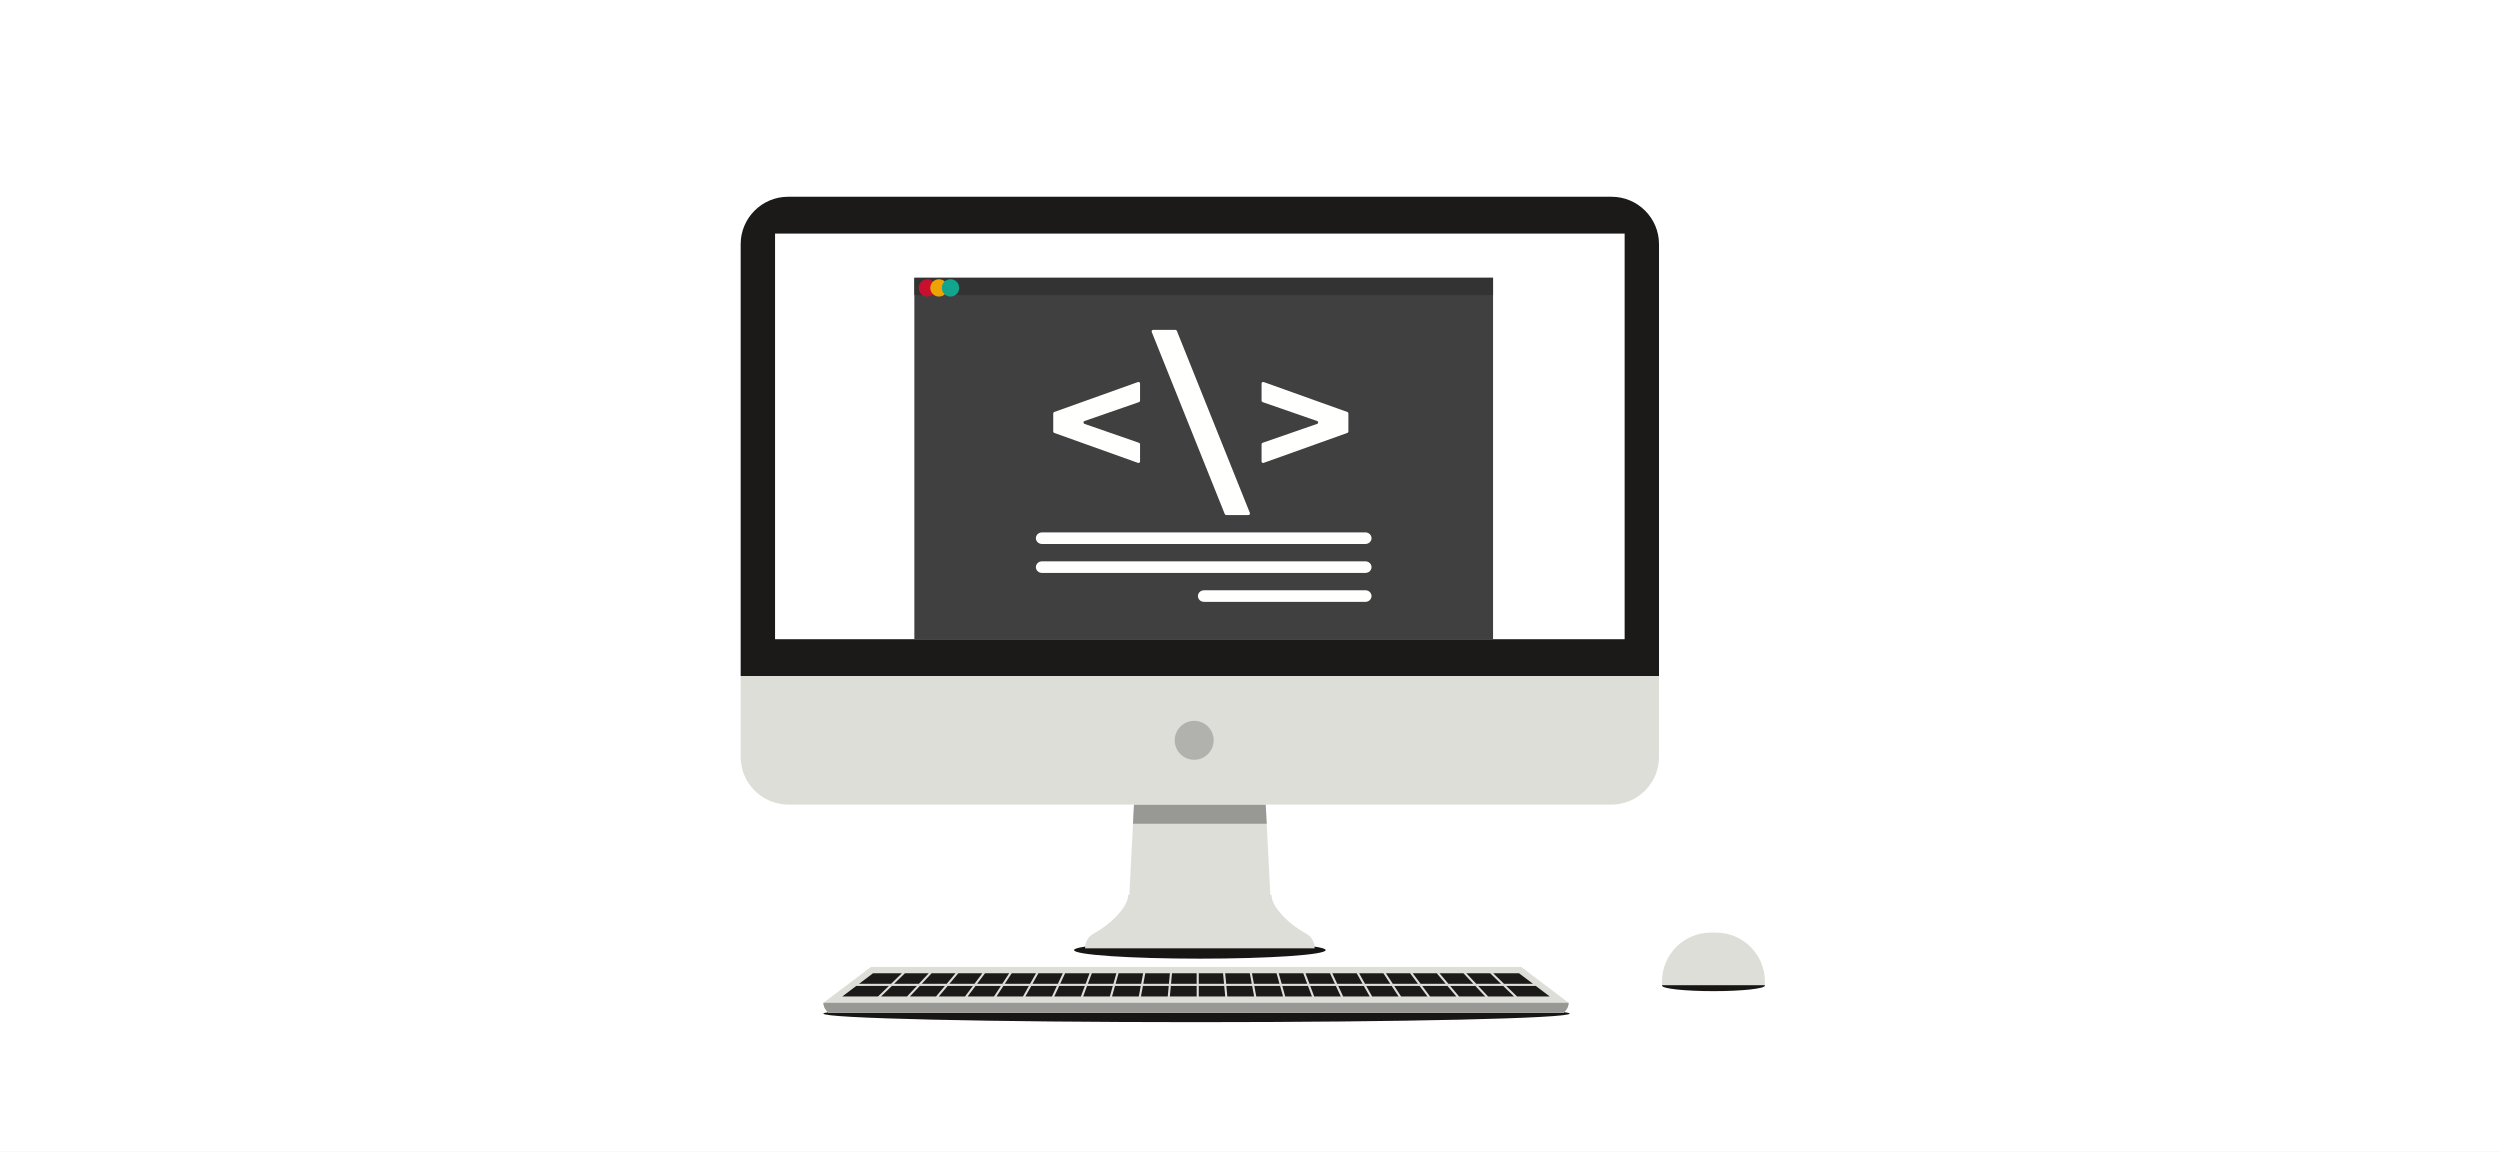
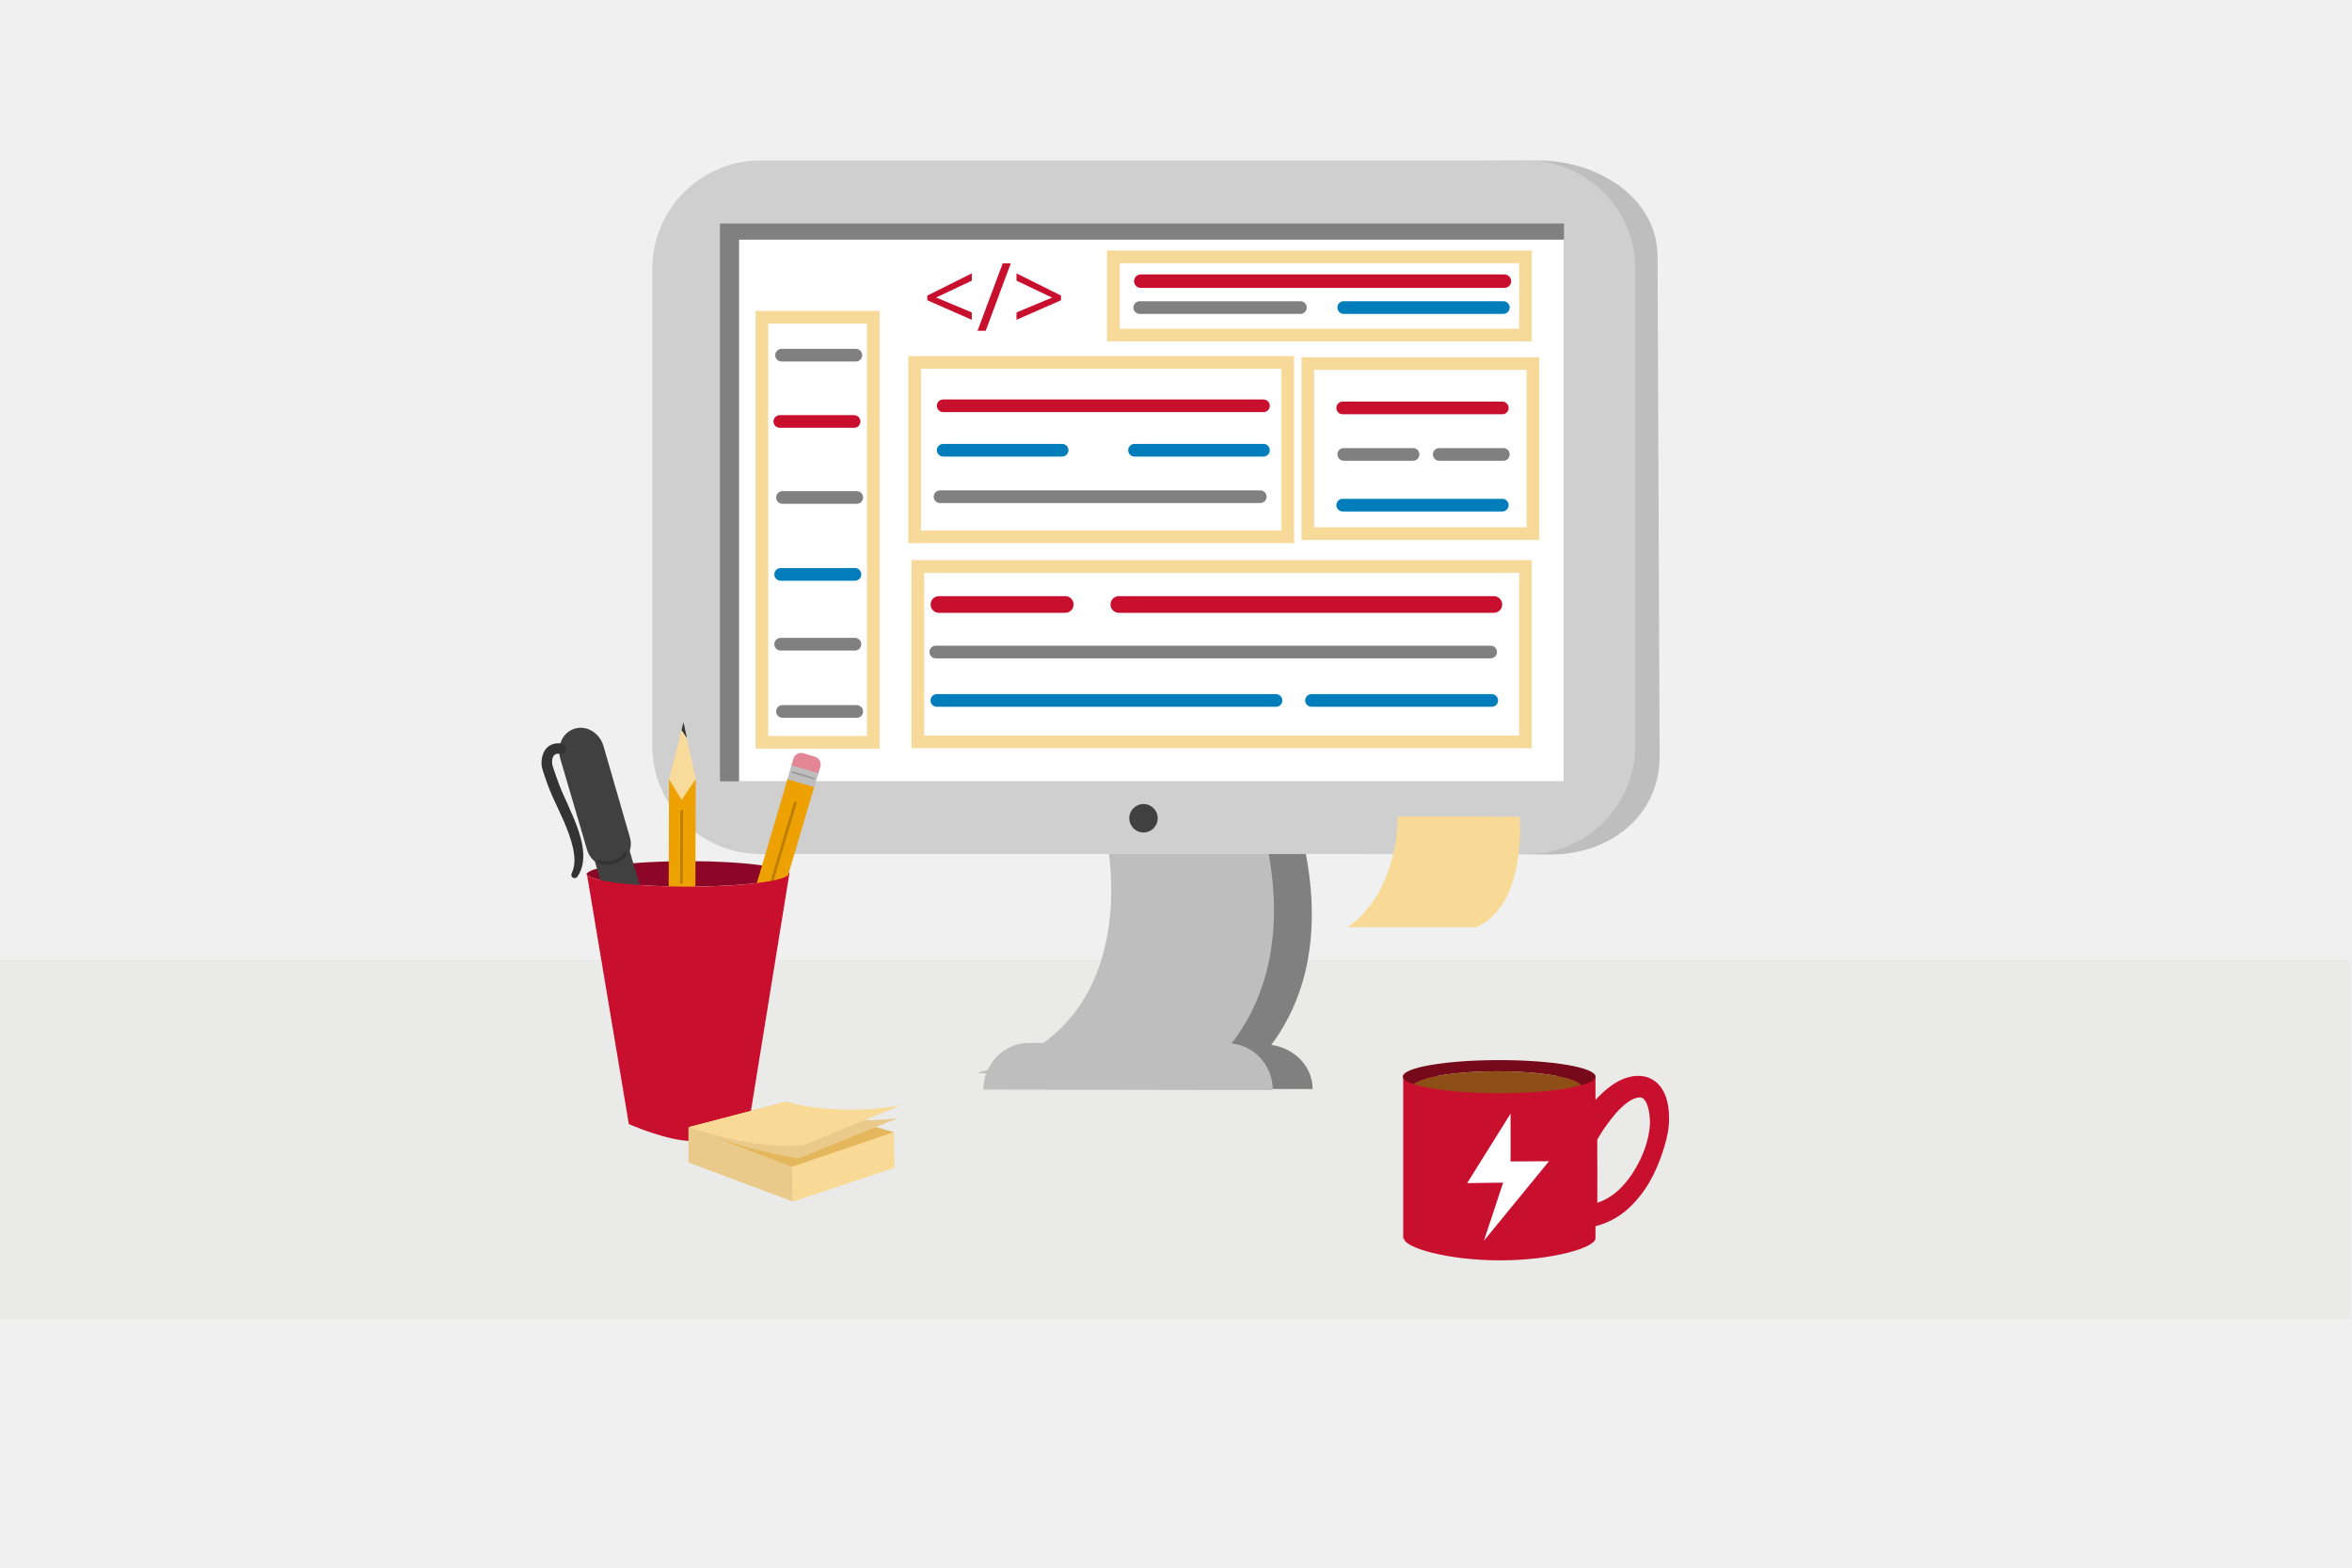
- <svg xmlns="http://www.w3.org/2000/svg" width="432" height="199">
-   <g fill="none" fill-rule="evenodd">
-     <path d="M0 0h432v199H0z" fill="#FFF" />
-     <g transform="matrix(-1 0 0 1 305 34)">
-       <path d="M97.667 131.656c12.008 0 21.74-.66 21.74-1.477 0-.816-9.732-1.477-21.74-1.477-12.006 0-21.74.661-21.74 1.477 0 .816 9.734 1.477 21.74 1.477" fill="#171615" />
-       <path fill="#DEDED9" d="M85.289 124.388h24.757l-1.236-23.993H86.524l-1.235 23.993" />
-       <path d="M85.289 120.627l12.378.688 12.38-.688c0 2.23 3.325 5.29 5.912 6.654.936.494 1.54 1.446 1.54 2.505v.084H77.835v-.084c0-1.06.604-2.011 1.54-2.505 2.588-1.364 5.914-4.424 5.914-6.654" fill="#DEDED9" />
-       <path fill="#989995" d="M86.114 108.347h23.106l-.17-3.312H86.285l-.057 1.11-.114 2.202" />
-       <path d="M177.013 82.818v13.973a8.243 8.243 0 01-8.244 8.244H26.566a8.243 8.243 0 01-8.244-8.244V82.818h158.69" fill="#DEDED9" />
-       <path d="M26.52 0h142.294a8.198 8.198 0 018.199 8.198v74.62H18.323V8.198A8.198 8.198 0 0126.52 0" fill="#1B1A19" />
-       <path fill="#FFF" d="M171.07 76.454H24.264V6.364H171.07z" />
-       <path fill="#404040" d="M47 14h100v62.5H47z" />
-       <path d="M72 40.563v-3.126c0-.109.07-.207.175-.244l14.464-5.177c.175-.062.361.064.361.245v2.976a.26.26 0 01-.178.246L77.4 38.754a.259.259 0 000 .492l9.422 3.271a.26.26 0 01.178.246v2.976a.267.267 0 01-.36.245l-14.465-5.177a.261.261 0 01-.175-.244M101.894 23h3.835c.19 0 .323.19.251.364L93.36 54.831a.271.271 0 01-.253.169h-3.835a.266.266 0 01-.251-.364l12.621-31.467a.271.271 0 01.253-.169M108 45.739v-2.976c0-.11.07-.209.178-.246l9.422-3.271a.259.259 0 000-.492l-9.422-3.271a.26.26 0 01-.178-.246v-2.976c0-.181.186-.307.36-.245l14.465 5.177a.262.262 0 01.175.244v3.126c0 .11-.07.207-.175.244l-14.464 5.177a.267.267 0 01-.361-.245M124.948 60H69.053c-.58 0-1.053-.45-1.053-1s.474-1 1.053-1h55.895c.578 0 1.052.45 1.052 1s-.474 1-1.052 1M124.948 65H69.053c-.58 0-1.053-.45-1.053-1s.474-1 1.053-1h55.895c.578 0 1.052.45 1.052 1s-.474 1-1.052 1M96.951 70H69.05C68.472 70 68 69.55 68 69s.472-1 1.05-1H96.95c.577 0 1.049.45 1.049 1s-.472 1-1.049 1" fill="#FFFFFE" />
-       <path fill="#333" d="M47 14h100v3H47z" />
-       <circle stroke="#C8102E" fill="#C8102E" cx="144.75" cy="15.75" r="1" />
-       <circle stroke="#EDA302" fill="#EDA302" cx="142.75" cy="15.75" r="1" />
-       <circle stroke="#13A48E" fill="#13A48E" cx="140.75" cy="15.75" r="1" />
-       <path d="M102.009 93.926a3.364 3.364 0 10-6.728.002 3.364 3.364 0 006.728-.002" fill="#B1B1AD" />
-       <path fill="#6C4589" d="M8.265 65.98V44.868 65.98M128.684 76.454h26.385-26.385M128.684 76.454h-96.16 96.16zM8.265 76.454h24.26-24.26V65.978v10.475" />
-       <path d="M98.241 142.63c35.61 0 64.476-.662 64.476-1.478 0-.079-.265-.156-.776-.23a3.124 3.124 0 01-.112.102H34.827a3.198 3.198 0 01-.133-.123c-.61.081-.928.165-.928.25 0 .817 28.866 1.478 64.475 1.478" fill="#171615" />
-       <path fill="#DEDED9" d="M42.149 133.085h112.36l8.208 6.201H33.94l8.209-6.201M161.83 141.024H34.826c-.558-.49-.887-1.092-.887-1.738h128.777c0 .646-.328 1.248-.888 1.738" />
-       <path fill="#1B1A19" d="M126.587 136.003h-4.383l-.853-1.824h4.213l1.023 1.824M131.372 136.003h-4.366l-1.024-1.824h4.196l1.194 1.824M102.841 134.18h4.254l.34 1.823h-4.424l-.17-1.824M121.8 136.003h-4.396l-.682-1.824h4.226l.853 1.824M117.014 136.003h-4.41l-.51-1.824h4.238l.682 1.824M107.467 134.18h4.248l.511 1.823h-4.419l-.34-1.824M140.94 136.003h-4.329l-1.365-1.824h4.158l1.535 1.824M150.504 136.003h-4.283l-1.706-1.824h4.111l1.878 1.824M136.156 136.003h-4.348l-1.194-1.824h4.177l1.365 1.824M152.756 138.192h-4.487l-1.707-1.824h4.317l1.877 1.824M102.644 136.003h-4.428l.001-1.824h4.258l.17 1.824M145.722 136.003h-4.306l-1.535-1.824h4.134l1.707 1.824M78.726 136.003h-4.397l.852-1.824h4.227l-.682 1.824M64.322 136.003h-4.348l1.365-1.824h4.177l-1.194 1.824M59.518 136.003h-4.327l1.535-1.824h4.157l-1.365 1.824M54.714 136.003h-4.306l1.707-1.824h4.134l-1.535 1.824M69.124 136.003h-4.366l1.194-1.824h4.195l-1.023 1.824M45.626 136.003l1.878-1.824h4.111l-1.707 1.824h-4.282M93.119 136.003h-4.425l.34-1.824h4.255l-.17 1.824M88.323 136.003h-4.419l.511-1.824h4.249l-.34 1.824M97.851 136.003h-4.365l.17-1.824h4.197l-.002 1.824M83.525 136.003h-4.409l.682-1.824h4.238l-.51 1.824M73.926 136.003h-4.383l1.023-1.824h4.212l-.852 1.824M141.723 136.368h4.34l1.706 1.824h-4.51l-1.536-1.824M50.067 136.368h4.34l-1.536 1.824h-4.51l1.706-1.824M64.519 136.368h4.4l-1.023 1.824h-4.571l1.194-1.824M59.7 136.368h4.383l-1.194 1.824h-4.553l1.365-1.824M69.338 136.368h4.417l-.852 1.824h-4.588l1.023-1.824M74.158 136.368h4.432l-.682 1.824h-4.602l.852-1.824M54.884 136.368h4.361l-1.364 1.824h-4.533l1.536-1.824M39.646 136.347v.02h5.082l-1.877 1.825h-5.647l2.442-1.845M151.027 136.003l-1.877-1.824h4.992l2.414 1.824h-5.53M151.402 136.368h5.636l2.415 1.824h-6.173l-1.878-1.824M78.98 136.368h4.443l-.511 1.824h-4.614l.682-1.824M45.251 136.368h4.316l-1.706 1.824h-4.487l1.877-1.824M45.103 136.003h-5.002l2.414-1.824h4.465l-1.877 1.824M136.885 136.368h4.361l1.536 1.824h-4.533l-1.364-1.824M117.54 136.368h4.431l.853 1.824h-4.602l-.682-1.824M122.374 136.368h4.418l1.023 1.824h-4.588l-.853-1.824M112.707 136.368h4.443l.682 1.824h-4.614l-.511-1.824M127.21 136.368h4.401l1.195 1.824h-4.573l-1.022-1.824M132.047 136.368h4.382l1.365 1.824h-4.553l-1.194-1.824M107.875 136.368h4.453l.511 1.824h-4.624l-.34-1.824M88.626 136.368h4.46l-.17 1.824h-4.63l.34-1.824M93.452 136.368h4.4l-.002 1.824h-4.568l.17-1.824M103.045 136.368h4.46l.34 1.824h-4.63l-.17-1.824M83.802 136.368h4.453l-.34 1.824H83.29l.511-1.824M98.216 136.368h4.462l.17 1.824h-4.633l.001-1.824" />
-       <path d="M34.827 141.024H161.83c.56-.49.888-1.092.888-1.738H33.94c0 .646.329 1.248.887 1.738" fill="#989995" />
-       <path d="M8.915 137.27c4.911 0 8.892-.426 8.892-.952s-3.981-.951-8.892-.951c-4.91 0-8.892.425-8.892.951s3.981.952 8.892.952" fill="#171615" />
-       <path d="M8.467 127.153h.895a8.445 8.445 0 018.445 8.445v.641H.023v-.641a8.445 8.445 0 018.444-8.445" fill="#DEDED9" />
-     </g>
-   </g>
+ <svg xmlns="http://www.w3.org/2000/svg" version="1.1" x="0px" y="0px" viewBox="0 0 432 288" style="enable-background:new 0 0 432 288;" xml:space="preserve">
+   <style type="text/css">
+ 	.st0{display:none;}
+ 	.st1{fill:#FFFFFF;}
+ 	.st2{fill:none;stroke:#8A8F91;stroke-width:5.486;stroke-linecap:round;stroke-miterlimit:10;}
+ 	.st3{fill:none;stroke:#8A8F91;stroke-width:5.486;stroke-linecap:round;stroke-miterlimit:10;stroke-dasharray:16.415,16.415;}
+ 	.st4{fill:#90374E;}
+ 	.st5{fill:#C8102E;}
+ 	.st6{fill:#A4C7E1;}
+ 	.st7{fill:#F7F7F7;}
+ 	.st8{fill:none;stroke:#75ABD2;stroke-width:2.85;stroke-linecap:round;stroke-miterlimit:10;}
+ 	.st9{fill:none;stroke:#BED6E5;stroke-width:2.951;stroke-linecap:round;stroke-miterlimit:10;}
+ 	.st10{fill:none;stroke:#8A8F91;stroke-width:5.486;stroke-linecap:round;stroke-miterlimit:10;stroke-dasharray:16.621,16.621;}
+ 	.st11{opacity:0.62;fill:#808080;}
+ 	.st12{fill:#EDA302;}
+ 	.st13{fill:#246281;}
+ 	.st14{fill:#007DBB;}
+ 	.st15{fill:none;stroke:#FFFFFF;stroke-width:2.255;stroke-miterlimit:10;}
+ 	.st16{fill:none;stroke:#FFFFFF;stroke-width:5.368;stroke-miterlimit:10;}
+ 	.st17{opacity:0.74;fill:#A4C7E1;stroke:#FFFFFF;stroke-width:2.684;stroke-miterlimit:10;}
+ 	.st18{fill:#404040;}
+ 	.st19{opacity:0.67;fill:none;stroke:#FFFFFF;stroke-width:5.368;stroke-linecap:round;stroke-miterlimit:10;}
+ 	.st20{opacity:0.68;fill:#E8E7E5;}
+ 	.st21{fill:#808080;}
+ 	.st22{fill:#BEBEBE;}
+ 	.st23{fill:#CFCFCF;}
+ 	.st24{fill:none;stroke:#F7DA9A;stroke-width:2.328;stroke-miterlimit:10;}
+ 	.st25{fill:none;stroke:#C8102E;stroke-width:2.328;stroke-linecap:round;stroke-miterlimit:10;}
+ 	.st26{fill:none;stroke:#C8102E;stroke-width:3.064;stroke-linecap:round;stroke-miterlimit:10;}
+ 	.st27{fill:none;stroke:#808080;stroke-width:2.328;stroke-linecap:round;stroke-miterlimit:10;}
+ 	.st28{fill:none;stroke:#007DBA;stroke-width:2.328;stroke-linecap:round;stroke-miterlimit:10;}
+ 	.st29{fill:none;stroke:#C8102E;stroke-width:2.48;stroke-linecap:round;stroke-miterlimit:10;}
+ 	.st30{fill:#F8DA96;}
+ 	.st31{font-family:'RocketSans-Bold';}
+ 	.st32{font-size:17.36px;}
+ 	.st33{fill:#770A1A;}
+ 	.st34{fill:#8E4F16;}
+ 	.st35{fill:#8C0727;}
+ 	.st36{fill:#EDA102;}
+ 	.st37{fill:#F8DB9A;}
+ 	.st38{fill:#333333;}
+ 	.st39{fill:none;stroke:#BD7F00;stroke-width:0.51;stroke-linecap:round;stroke-miterlimit:10;}
+ 	.st40{fill:#E38796;}
+ 	.st41{opacity:0.54;fill:none;stroke:#808080;stroke-width:0.349;stroke-linecap:round;stroke-miterlimit:10;}
+ 	.st42{fill:none;stroke:#333333;stroke-width:0.592;stroke-linecap:round;stroke-miterlimit:10;}
+ 	.st43{fill:#EACA8B;}
+ 	.st44{fill:#E5B75C;}
+ 	.st45{fill:#814B1C;}
+ 	.st46{fill:#F3F3F3;}
+ 	.st47{fill:none;stroke:#BEBEBE;stroke-width:2.498;stroke-linecap:round;stroke-miterlimit:10;}
+ 	.st48{fill:none;stroke:#BEBEBE;stroke-width:2.637;stroke-linecap:round;stroke-miterlimit:10;}
+ 	.st49{fill:none;stroke:#BEBEBE;stroke-width:2.327;stroke-linecap:round;stroke-miterlimit:10;}
+ 	.st50{fill:none;stroke:#C8102E;stroke-width:2.213;stroke-linecap:round;stroke-linejoin:round;stroke-miterlimit:10;}
+ 	.st51{fill:none;stroke:#C8102E;stroke-width:2.36;stroke-linecap:round;stroke-linejoin:round;stroke-miterlimit:10;}
+ 	.st52{fill:none;stroke:#C8102E;stroke-width:2.221;stroke-linecap:round;stroke-linejoin:round;stroke-miterlimit:10;}
+ 	.st53{fill:none;stroke:#BEBEBE;stroke-width:1.27;stroke-miterlimit:10;}
+ 	.st54{fill:#76ACD2;}
+ 	.st55{fill:#4990C3;}
+ 	.st56{fill:#007DBA;}
+ 	.st57{fill:#F4C766;}
+ 	.st58{fill:#F5BE40;}
+ 	.st59{fill:#F7DA9A;}
+ 	.st60{fill:none;}
+ 	.st61{fill:#D64C62;}
+ 	.st62{fill:#F1C3CB;}
+ 	.st63{clip-path:url(#SVGID_2_);fill:#C8102E;}
+ 	.st64{opacity:0.54;fill:none;stroke:#808080;stroke-width:0.421;stroke-linecap:round;stroke-miterlimit:10;}
+ 	.st65{fill:none;stroke:#BD7F00;stroke-width:0.615;stroke-linecap:round;stroke-miterlimit:10;}
+ 	.st66{fill:none;stroke:#BD7F00;stroke-width:0.628;stroke-linecap:round;stroke-miterlimit:10;}
+ 	.st67{fill:#F3C766;}
+ 	.st68{clip-path:url(#SVGID_4_);fill:#F3C766;}
+ 	.st69{clip-path:url(#SVGID_4_);fill:#404040;}
+ 	.st70{fill:none;stroke:#808080;stroke-width:2.672;stroke-linecap:round;stroke-miterlimit:10;}
+ 	.st71{fill:none;stroke:#BEBEBE;stroke-width:2.672;stroke-linecap:round;stroke-miterlimit:10;}
+ 	.st72{fill:none;stroke:#F5BE40;stroke-width:2.672;stroke-miterlimit:10;}
+ 	.st73{fill:#40C6B2;}
+ 	.st74{fill:none;stroke:#C8102E;stroke-width:2.004;stroke-linecap:round;stroke-linejoin:round;stroke-miterlimit:10;}
+ 	.st75{fill:none;stroke:#808080;stroke-width:1.336;stroke-linecap:round;stroke-miterlimit:10;}
+ 	.st76{opacity:0.54;fill:none;stroke:#808080;stroke-width:0.487;stroke-linecap:round;stroke-miterlimit:10;}
+ 	.st77{fill:none;stroke:#BD7F00;stroke-width:0.712;stroke-linecap:round;stroke-miterlimit:10;}
+ 	.st78{fill:none;stroke:#BD7F00;stroke-width:0.728;stroke-linecap:round;stroke-miterlimit:10;}
+ 	.st79{fill:#A00523;}
+ 	.st80{fill:#D0D0D0;}
+ 	.st81{fill:#FBFAFB;}
+ 	.st82{fill:none;stroke:#007DBA;stroke-width:1.505;stroke-miterlimit:10;}
+ 	.st83{fill:none;stroke:#007DBA;stroke-width:1.516;stroke-miterlimit:10;}
+ 	.st84{fill:#956841;}
+ 	.st85{fill:#704C32;}
+ 	.st86{fill:#C61833;}
+ 	.st87{opacity:0.61;fill:#A4C7E1;}
+ 	.st88{fill:none;stroke:#C8102E;stroke-width:2.437;stroke-linecap:round;stroke-miterlimit:10;}
+ 	.st89{fill:none;stroke:#D64C62;stroke-width:4.428;stroke-linecap:square;stroke-miterlimit:10;}
+ 	.st90{fill:#9B122C;}
+ 	.st91{fill:#EAE8E8;}
+ 	.st92{fill:#F2F2F2;}
+ 	.st93{opacity:0.97;fill:#EAE8E8;}
+ 	.st94{fill:#EAEAEA;}
+ 	.st95{fill:#FFFDFD;}
+ 	.st96{fill:#01947E;}
+ 	.st97{opacity:0.35;fill:#8CB5AD;}
+ 	.st98{fill:#A3CEC6;}
+ 	.st99{fill:none;stroke:#CFCFCF;stroke-width:0.5;stroke-miterlimit:10;}
+ </style>
+   <g id="Layer_17" class="st0">
+ </g>
+   <g id="Layer_19">
+ </g>
+   <g id="Layer_1" class="st0">
+ </g>
+   <g id="News_And_Updates">
+     <g id="Layer_2">
+ 	</g>
+   </g>
+   <g id="Components">
+     <g id="Layer_5">
+ 	</g>
+   </g>
+   <g id="Developer_Basics">
+     <rect x="-1.13" y="176.38" class="st20" width="433.01" height="66.01" />
+     <path class="st21" d="M205.77,155.11c0,0.53,10.7,36.14-23.51,42.46l42.64,2.28c0,0,22.02-11.59,14.47-45.28L205.77,155.11z" />
+     <path class="st22" d="M203.38,154.84c0,0.53,7.22,34.62-24,42.27l38.57,2.03c0,0,22.02-11.59,14.47-45.28L203.38,154.84z" />
+     <path class="st22" d="M284.83,156.98l-139.99-0.9c-10.9,0-18.92-7.32-18.92-18.22V50.09c0-10.9,8.91-19.81,19.81-19.81l136.81-0.8   c10.9,0,21.91,6.82,21.91,17.71l0.38,91.76C304.83,149.85,295.73,156.98,284.83,156.98z" />
+     <path class="st23" d="M280.53,156.89h-140.9c-10.9,0-19.81-8.91-19.81-19.81V49.3c0-10.9,8.91-19.81,19.81-19.81h140.9   c10.9,0,19.81,8.91,19.81,19.81v87.78C300.34,147.98,291.43,156.89,280.53,156.89z" />
+     <circle class="st18" cx="210.03" cy="150.32" r="2.61" />
+     <path class="st21" d="M241.1,200.07l-56.51-0.09v0c0-4.52,4-8.19,8.93-8.18l38.65,0.06C237.1,191.87,241.1,195.55,241.1,200.07   L241.1,200.07z" />
+     <rect x="132.24" y="41.06" class="st21" width="155.02" height="102.48" />
+     <rect x="135.75" y="44.03" class="st1" width="151.51" height="99.52" />
+     <path class="st22" d="M233.78,200.26l-53.15-0.09l0,0c0-4.74,3.76-8.59,8.4-8.58l36.35,0.06   C230.03,191.66,233.78,195.51,233.78,200.26L233.78,200.26z" />
+     <rect x="139.95" y="58.28" class="st24" width="20.46" height="78.09" />
+     <rect x="168" y="66.59" class="st24" width="68.53" height="32.03" />
+     <rect x="168.58" y="104.06" class="st24" width="111.62" height="32.22" />
+     <rect x="240.21" y="66.79" class="st24" width="41.35" height="31.25" />
+     <rect x="204.49" y="47.18" class="st24" width="75.71" height="14.37" />
+     <line class="st25" x1="173.24" y1="74.55" x2="232.06" y2="74.55" />
+     <line class="st26" x1="205.5" y1="111.05" x2="274.38" y2="111.05" />
+     <line class="st26" x1="172.46" y1="111.05" x2="195.66" y2="111.05" />
+     <line class="st27" x1="171.88" y1="119.78" x2="273.79" y2="119.78" />
+     <line class="st28" x1="240.89" y1="128.68" x2="273.99" y2="128.68" />
+     <line class="st28" x1="172.08" y1="128.68" x2="234.36" y2="128.68" />
+     <line class="st29" x1="209.54" y1="51.65" x2="276.32" y2="51.65" />
+     <line class="st28" x1="246.81" y1="56.5" x2="276.12" y2="56.5" />
+     <line class="st25" x1="246.62" y1="74.94" x2="275.93" y2="74.94" />
+     <line class="st27" x1="264.35" y1="83.48" x2="276.12" y2="83.48" />
+     <line class="st27" x1="246.81" y1="83.48" x2="259.54" y2="83.48" />
+     <line class="st28" x1="246.62" y1="92.8" x2="275.93" y2="92.8" />
+     <line class="st27" x1="209.34" y1="56.5" x2="238.85" y2="56.5" />
+     <line class="st27" x1="172.66" y1="91.25" x2="231.48" y2="91.25" />
+     <line class="st28" x1="208.38" y1="82.71" x2="232.06" y2="82.71" />
+     <line class="st28" x1="173.24" y1="82.71" x2="195.08" y2="82.71" />
+     <line class="st27" x1="143.55" y1="65.25" x2="157.2" y2="65.25" />
+     <line class="st25" x1="143.23" y1="77.43" x2="156.87" y2="77.43" />
+     <line class="st27" x1="143.72" y1="91.39" x2="157.36" y2="91.39" />
+     <line class="st28" x1="143.39" y1="105.52" x2="157.03" y2="105.52" />
+     <line class="st27" x1="143.39" y1="118.35" x2="157.03" y2="118.35" />
+     <line class="st27" x1="143.72" y1="130.7" x2="157.36" y2="130.7" />
+     <path class="st30" d="M256.76,150.06c0.01-0.17,22.34,0,22.34,0s1.51,16.1-7.95,20.26h-23.67   C247.49,170.32,256.25,165.44,256.76,150.06z" />
+     <text transform="matrix(1 0 0 1 169.4453 60.7676)" class="st5 st31 st32">&lt;/&gt;</text>
+     <path class="st5" d="M293.05,227.5c0,0,0-0.01,0-0.01s0-0.01,0-0.01v-29.82h-35.32v29.86h0.14c0.07,1.68,7.96,4.02,17.63,4.02   s17.47-2.34,17.54-4.02h0V227.5z" />
+     <g>
+       <path class="st33" d="M293.06,197.79c0-1.68-7.92-3.04-17.7-3.04s-17.7,1.36-17.7,3.04c0,0.51,0.73,0.98,2.01,1.4    c1.53-1.37,7.8-2.39,15.31-2.39c7.83,0,14.3,1.11,15.47,2.57C292.1,198.91,293.06,198.37,293.06,197.79z" />
+       <path class="st34" d="M274.99,196.8c-7.51,0-13.78,1.02-15.31,2.39c2.95,0.97,8.86,1.64,15.69,1.64c6.4,0,11.98-0.59,15.09-1.46    C289.29,197.92,282.82,196.8,274.99,196.8z" />
+     </g>
+     <g>
+       <path class="st5" d="M306.56,205.99c-0.05,1.54-0.36,2.85-0.72,4.17c-0.37,1.31-0.81,2.58-1.32,3.82    c-1.03,2.49-2.41,4.88-4.34,6.95c-1.88,2.08-4.48,3.78-7.45,4.4c-0.37,0.08-0.74,0.13-1.11,0.19l-0.03,0.01    c-0.31,0.41-2.41-0.91-2.17-1.36l-0.06-0.18l-0.04-0.18l-0.01-0.06l-0.02-0.1l-0.03-0.22l-0.03-0.29l-0.04-0.51l-0.11-1.93    c-0.06-1.27-0.13-2.54-0.15-3.81l-0.16-7.61l0-0.24v-0.12l0-0.07c0-0.17,0.03-0.35,0.07-0.52c0.02-0.09,0.04-0.17,0.07-0.25    l0.03-0.07l0.03-0.08c0.16-0.37,0.23-0.47,0.32-0.65c0.18-0.33,0.36-0.62,0.54-0.92c0.36-0.59,0.74-1.15,1.13-1.7    c0.78-1.11,1.64-2.17,2.63-3.17c0.99-0.99,2.07-1.95,3.43-2.73c0.68-0.38,1.44-0.72,2.3-0.92c0.83-0.19,1.78-0.29,2.8-0.06    c1.02,0.22,1.99,0.83,2.63,1.57c0.64,0.74,1.03,1.54,1.28,2.3C306.51,203.16,306.58,204.6,306.56,205.99z M303.06,205.99    c-0.04-1.13-0.2-2.25-0.54-3.11c-0.17-0.43-0.39-0.77-0.6-0.97c-0.21-0.2-0.38-0.26-0.61-0.29c-0.23-0.03-0.57,0.01-0.96,0.14    c-0.37,0.12-0.77,0.32-1.17,0.59c-0.81,0.53-1.62,1.3-2.37,2.14c-0.74,0.86-1.45,1.79-2.12,2.75c-0.33,0.48-0.65,0.98-0.94,1.48    c-0.15,0.25-0.29,0.5-0.41,0.73c-0.05,0.09-0.13,0.27-0.1,0.19l0.01-0.02l0.01-0.04c0.03-0.07,0.05-0.15,0.06-0.22    c0.03-0.15,0.05-0.31,0.05-0.46c0-0.05,0-0.01,0-0.01l0,0.12l0,0.24l0.02,7.58l-0.01,3.78l0.01,1.86l0.01,0.44l0.01,0.18    c0,0.03,0,0.04,0,0.02l-0.01-0.04l-0.04-0.18l-0.05-0.15c0.24-0.45-1.86-1.76-2.15-1.34l0.02,0c0.25-0.03,0.51-0.05,0.77-0.09    c2.03-0.31,3.97-1.34,5.58-2.91c1.61-1.57,2.9-3.57,3.9-5.71c0.49-1.08,0.89-2.2,1.18-3.34    C302.89,208.18,303.08,206.99,303.06,205.99z" />
+     </g>
+     <path class="st35" d="M144.97,160.61c-0.2-1.33-8.44-2.41-18.59-2.41c-10.28,0-18.61,1.1-18.61,2.46c0,0.09,0.04,0.18,0.11,0.26   l-0.07-0.31H144.97z" />
+     <path class="st35" d="M144.93,160.43c0-0.02-0.02-0.03-0.02-0.05h-37.16l0.07,0.31c0.99,1.23,8.89,2.19,18.5,2.19   C136.6,162.88,144.93,161.78,144.93,160.43z" />
+     <polygon class="st1" points="277.45,204.59 277.45,213.37 284.51,213.33 272.56,227.93 276.09,217.26 269.48,217.35  " />
+     <g>
+       <rect x="122.85" y="143.14" transform="matrix(1 3.023676e-03 -3.023676e-03 1 0.4673 -0.3782)" class="st36" width="4.9" height="22.45" />
+       <g>
+         <polygon class="st37" points="126.15,135.49 126.13,135.51 125.24,133.88 122.88,143.13 125.2,146.95 127.79,143.13    " />
+         <polygon class="st38" points="126.15,135.49 125.54,132.68 125.18,134.12 126.15,135.56    " />
+       </g>
+       <line class="st39" x1="125.21" y1="149.01" x2="125.17" y2="162.12" />
+     </g>
+     <g>
+       <path class="st40" d="M148.51,143.04l-2.15-0.64c-0.77-0.23-1.21-1.04-0.99-1.81l0.36-1.22c0.23-0.77,1.04-1.21,1.81-0.99    l2.15,0.64c0.77,0.23,1.21,1.04,0.99,1.81l-0.36,1.22C150.09,142.82,149.28,143.26,148.51,143.04z" />
+       <rect x="144.67" y="141.24" transform="matrix(0.9591 0.2831 -0.2831 0.9591 46.6002 -35.821)" class="st22" width="5.16" height="4.19" />
+       <rect x="140.72" y="143.33" transform="matrix(0.9591 0.2831 -0.2831 0.9591 50.2518 -34.1451)" class="st36" width="5.1" height="26.96" />
+       <path class="st41" d="M145.55,141.85c0.13,0.04,3.93,1.18,3.93,1.18" />
+       <line class="st39" x1="146.07" y1="147.5" x2="140.72" y2="165.51" />
+     </g>
+     <g>
+       <path class="st18" d="M126.57,193.57l-11.02-37.61c-0.56-1.92-2.41-3.08-4.1-2.58l-0.25,0.07c-1.69,0.5-2.62,2.47-2.06,4.39    l11.02,37.61C120.15,195.51,126.53,193.83,126.57,193.57z" />
+       <path class="st18" d="M102.91,139.39c-0.71-2.42,0.49-4.9,2.69-5.54c2.19-0.64,4.54,0.8,5.25,3.22    c0.06,0.21,3.12,10.81,4.85,16.78c0.64,2.21-0.6,4.5-2.76,5.13h0c-2.17,0.64-4.45-0.63-5.1-2.84    C106.07,150.13,102.93,139.45,102.91,139.39z" />
+       <path class="st38" d="M104.99,160.46l0.01-0.03c0.69-1.39,0.59-3.02,0.25-4.63c-0.37-1.61-0.96-3.23-1.64-4.82    c-0.69-1.59-1.46-3.17-2.2-4.8c-0.74-1.63-1.78-4.69-1.87-5.24c-0.18-0.93-0.07-2.38,0.73-3.36c0.46-0.57,1.33-1.2,2.88-0.99    c0.51,0.07,0.88,0.55,0.81,1.08c-0.06,0.52-0.54,0.89-1.05,0.82c-0.84-0.12-1.1,0.21-1.18,0.31c-0.4,0.5-0.39,1.47-0.22,1.94    c0,0.01,1.02,3.08,1.68,4.63c0.71,1.6,1.47,3.2,2.16,4.86c0.68,1.66,1.34,3.38,1.63,5.24c0.32,1.81,0.23,3.98-0.95,5.61    c-0.17,0.24-0.49,0.32-0.76,0.18C104.97,161.13,104.85,160.76,104.99,160.46z" />
+       <path class="st42" d="M114.88,156.83c0,0-1.71,2.63-4.95,1.42" />
+     </g>
+     <path class="st5" d="M144.91,160.38c0,0.02,0.02,0.03,0.02,0.05c0,1.36-8.33,2.46-18.61,2.46c-9.61,0-17.51-0.96-18.5-2.19   l7.68,45.81c0,0,6.95,3.06,11.51,3.11c5.32,0.06,10.36-2.09,10.36-2.09l7.63-47.14H144.91z" />
+     <polygon class="st43" points="145.65,220.74 126.45,213.56 126.45,207.09 145.45,213.39  " />
+     <polygon class="st30" points="145.63,220.76 164.32,214.52 164.18,207.98 145.43,213.41  " />
+     <polygon class="st44" points="164.18,207.98 145.43,214.36 126.45,207.09 144.32,202.43  " />
+     <path class="st43" d="M144.33,202.41c2.59,0.25,9.61,4.71,20.7,2.95l-18.25,7.42c0,0-8.77-1-20.33-5.69L144.33,202.41z" />
+     <path class="st30" d="M144.32,202.43c0,0,9.68,2.81,21.27,0.56l-17.93,7.34c0,0-7.07,1.37-21.21-3.24L144.32,202.43z" />
+   </g>
+   <g id="Foundations">
+ </g>
+   <g id="Utilities">
+     <g id="Layer_9">
+       <g id="Layer_12">
+ 		</g>
+     </g>
+   </g>
+   <g id="Designer_Basics">
+     <g id="Layer_13">
+ 	</g>
+   </g>
+   <g id="Guides">
+ </g>
+   <g id="Layer_14">
+ </g>
+   <g id="Layer_18">
+ </g>
+   <g id="Layer_15">
+ </g>
+   <g id="Layer_20">
+ </g>
+   <g id="Layer_16">
+ </g>
+   <g id="Layer_21">
+ </g>
+   <g id="Layer_22">
+ </g>
</svg>
